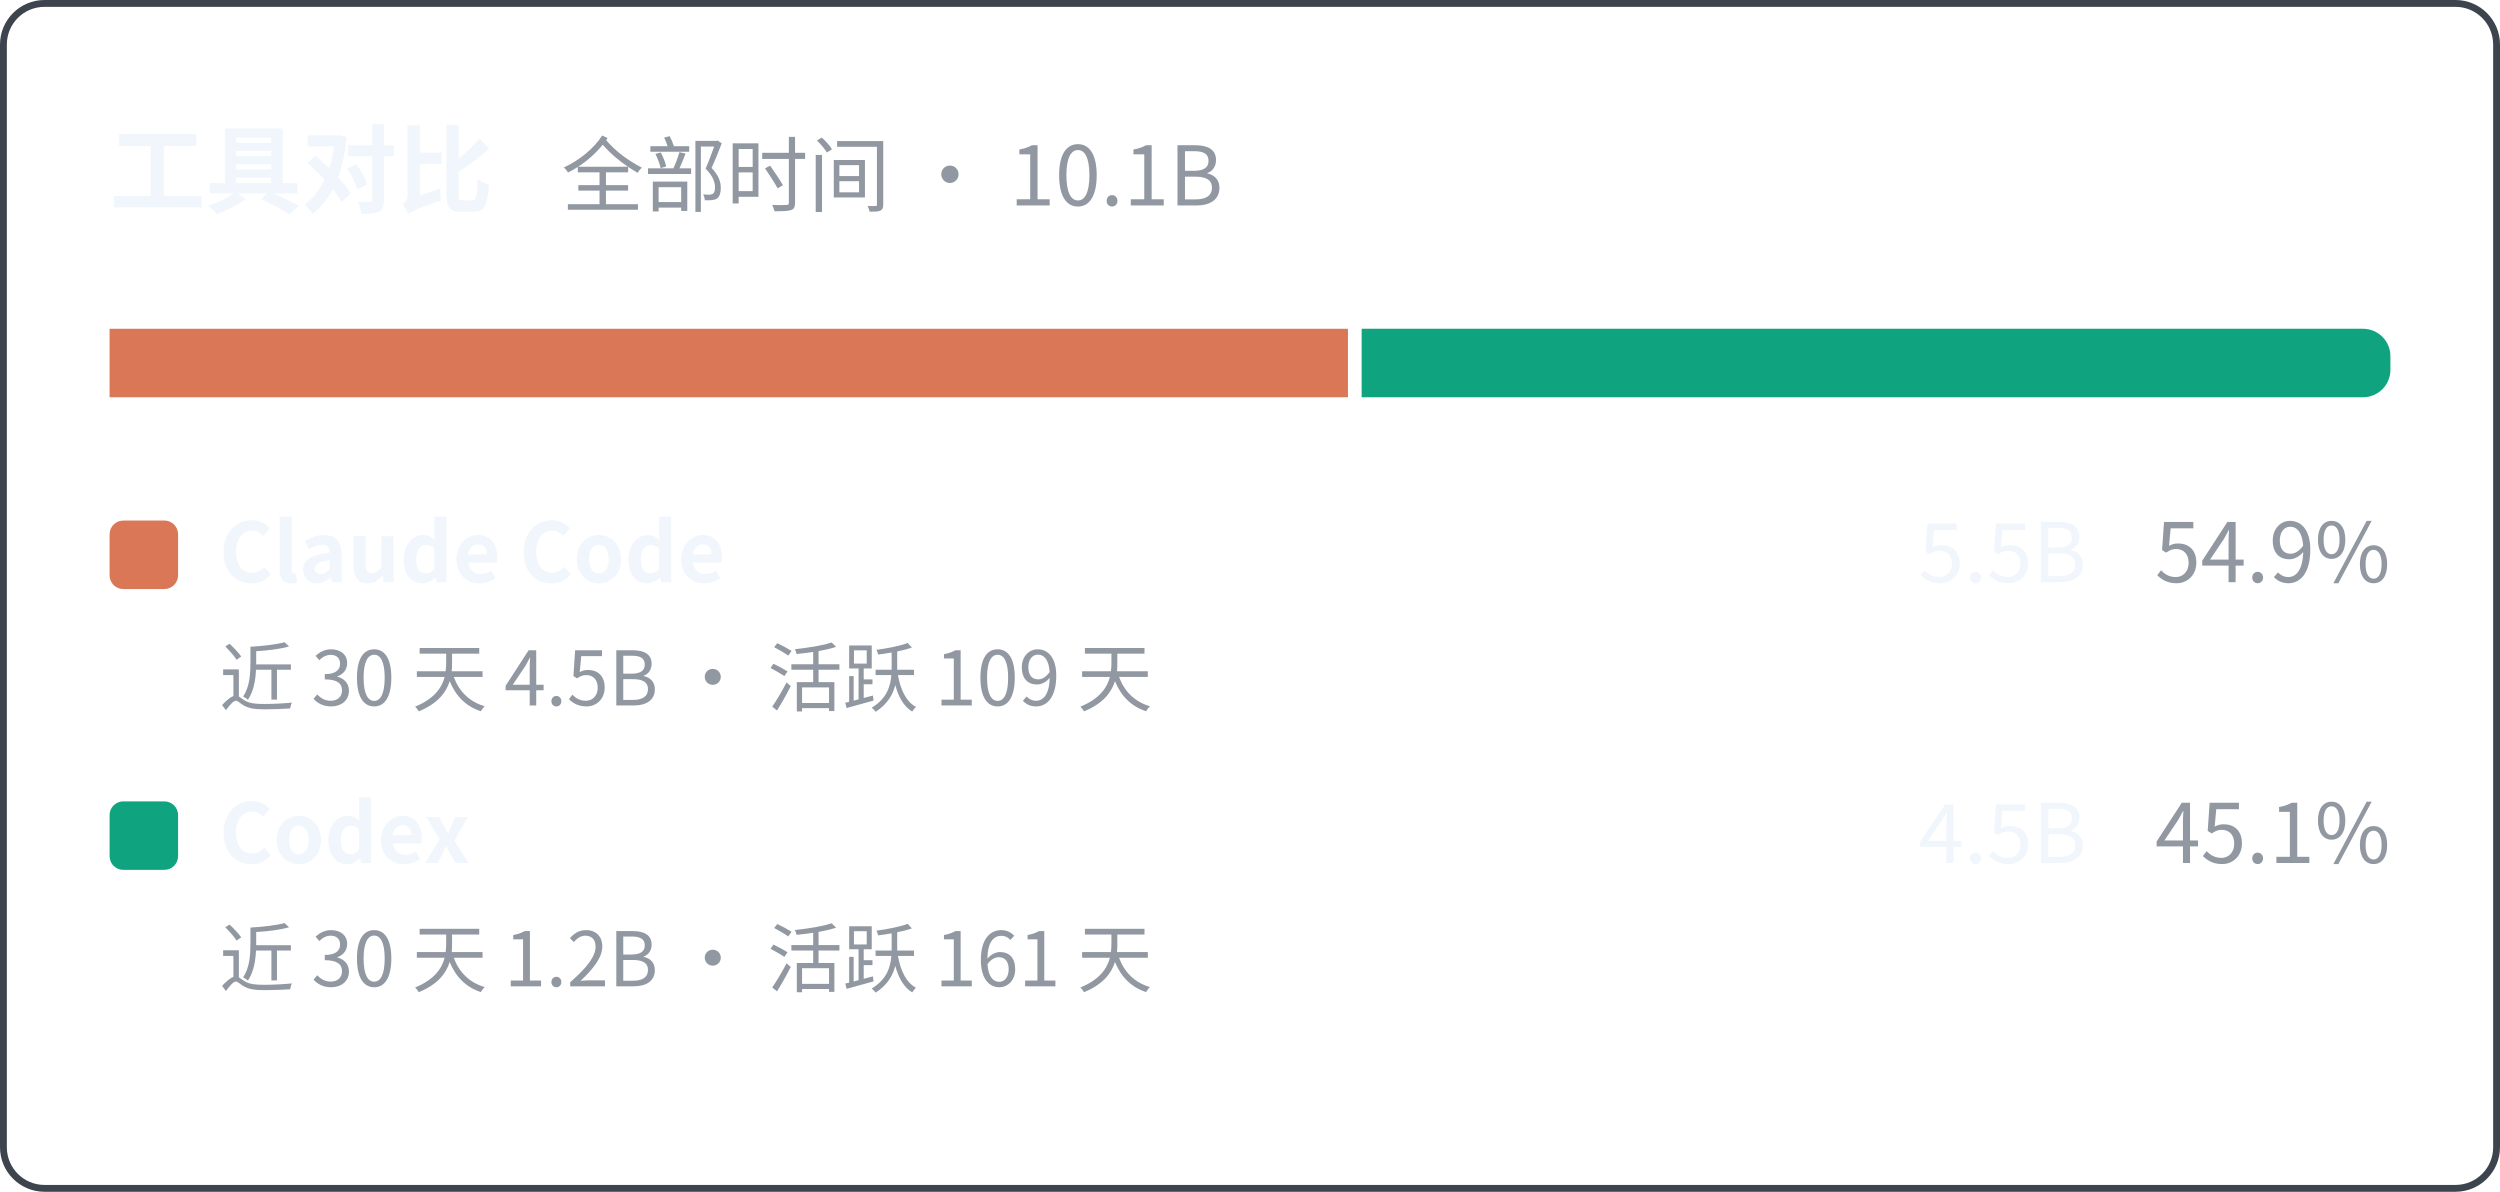
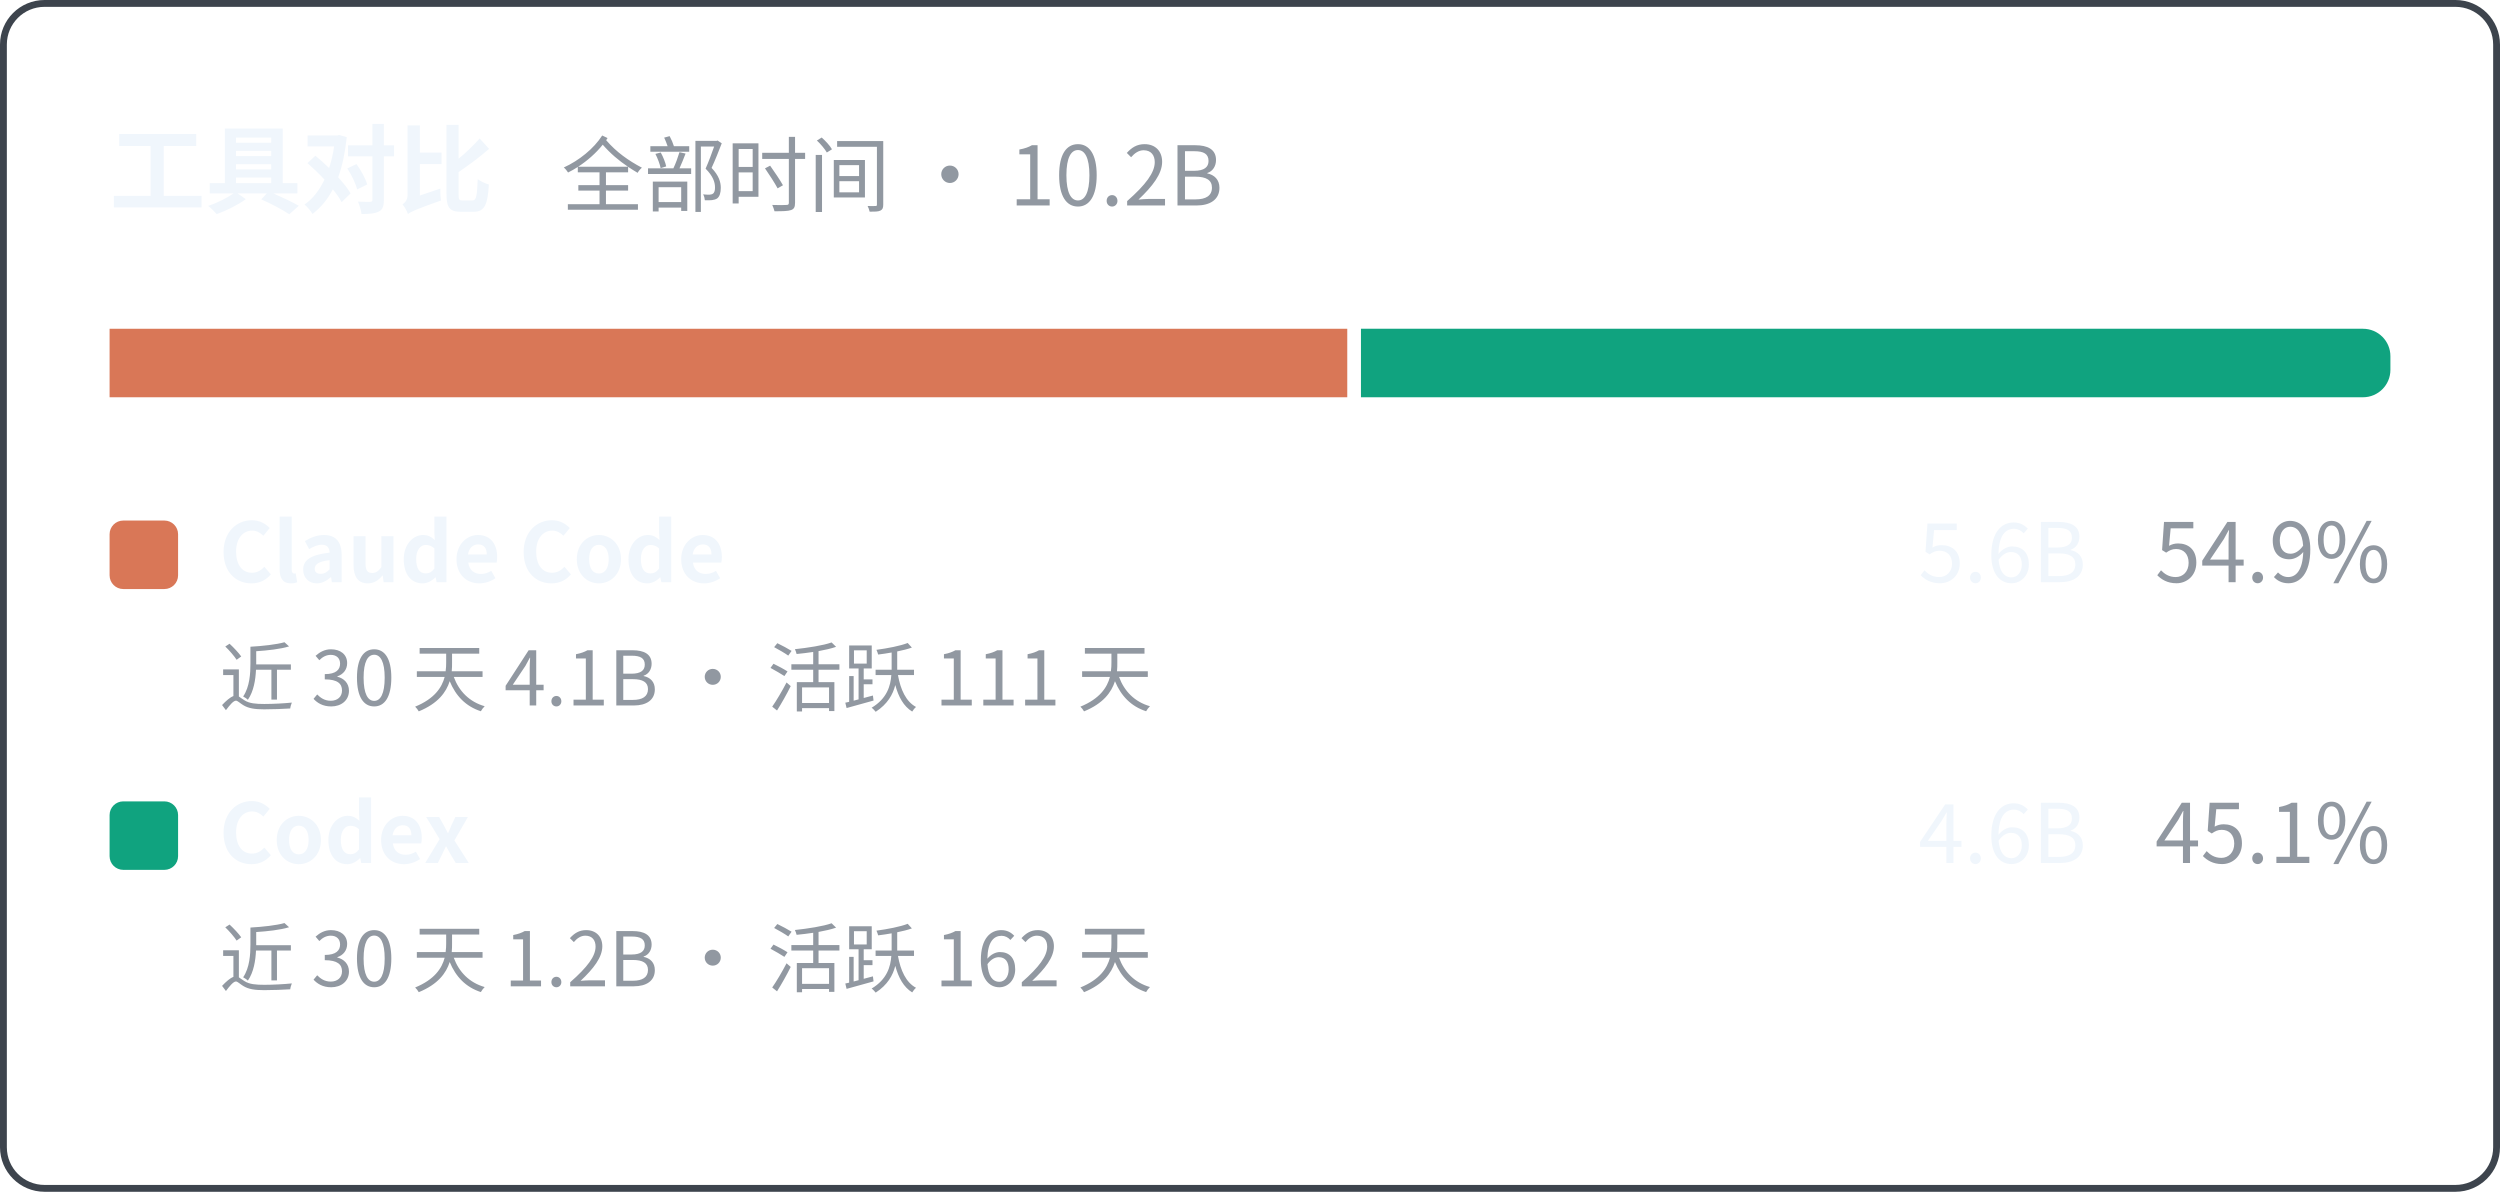
<svg xmlns="http://www.w3.org/2000/svg" width="365" height="174" viewBox="0 0 365 174" font-family="system-ui, -apple-system, 'Segoe UI', 'PingFang SC', 'Microsoft YaHei', 'Noto Sans CJK SC', sans-serif">
  <rect x="0.5" y="0.5" width="364" height="173" rx="6" fill="none" stroke="#3d444d" />
-   <text x="16" y="30" font-size="14" font-weight="600" fill="#f0f6fc">工具对比<tspan dx="10" font-size="12" font-weight="400" fill="#9198a1">全部时间 · 10.1B</tspan>
+   <text x="16" y="30" font-size="14" font-weight="600" fill="#f0f6fc">工具对比<tspan dx="10" font-size="12" font-weight="400" fill="#9198a1">全部时间 · 10.2B</tspan>
  </text>
-   <rect x="16.0" y="48" width="180.8" height="10" fill="#d97757" />
-   <path d="M198.8 48 h146.2 a4.0 4.0 0 0 1 4.0 4.0 v2.0 a4.0 4.0 0 0 1 -4.0 4.0 h-146.2 z" fill="#10a37f" />
+   <rect x="16.0" y="48" width="180.7" height="10" fill="#d97757" />
+   <path d="M198.7 48 h146.3 a4.0 4.0 0 0 1 4.0 4.0 v2.0 a4.0 4.0 0 0 1 -4.0 4.0 h-146.3 z" fill="#10a37f" />
  <rect x="16" y="76.0" width="10" height="10" rx="2" fill="#d97757" />
  <text x="32" y="85.0" font-size="12" font-weight="600" fill="#f0f6fc">Claude Code</text>
-   <text x="349" y="85.0" font-size="12" text-anchor="end" fill="#f0f6fc">5.5B<tspan dx="10" font-size="12" font-weight="400" fill="#9198a1">54.9%</tspan>
+   <text x="349" y="85.0" font-size="12" text-anchor="end" fill="#f0f6fc">5.6B<tspan dx="10" font-size="12" font-weight="400" fill="#9198a1">54.9%</tspan>
  </text>
-   <text x="32" y="103.0" font-size="11" fill="#9198a1">近 30 天 4.5B · 活跃 109 天</text>
+   <text x="32" y="103.0" font-size="11" fill="#9198a1">近 30 天 4.1B · 活跃 111 天</text>
  <rect x="16" y="117.0" width="10" height="10" rx="2" fill="#10a37f" />
  <text x="32" y="126.0" font-size="12" font-weight="600" fill="#f0f6fc">Codex</text>
-   <text x="349" y="126.0" font-size="12" text-anchor="end" fill="#f0f6fc">4.5B<tspan dx="10" font-size="12" font-weight="400" fill="#9198a1">45.1%</tspan>
+   <text x="349" y="126.0" font-size="12" text-anchor="end" fill="#f0f6fc">4.6B<tspan dx="10" font-size="12" font-weight="400" fill="#9198a1">45.1%</tspan>
  </text>
-   <text x="32" y="144.0" font-size="11" fill="#9198a1">近 30 天 1.2B · 活跃 161 天</text>
+   <text x="32" y="144.0" font-size="11" fill="#9198a1">近 30 天 1.2B · 活跃 162 天</text>
</svg>
